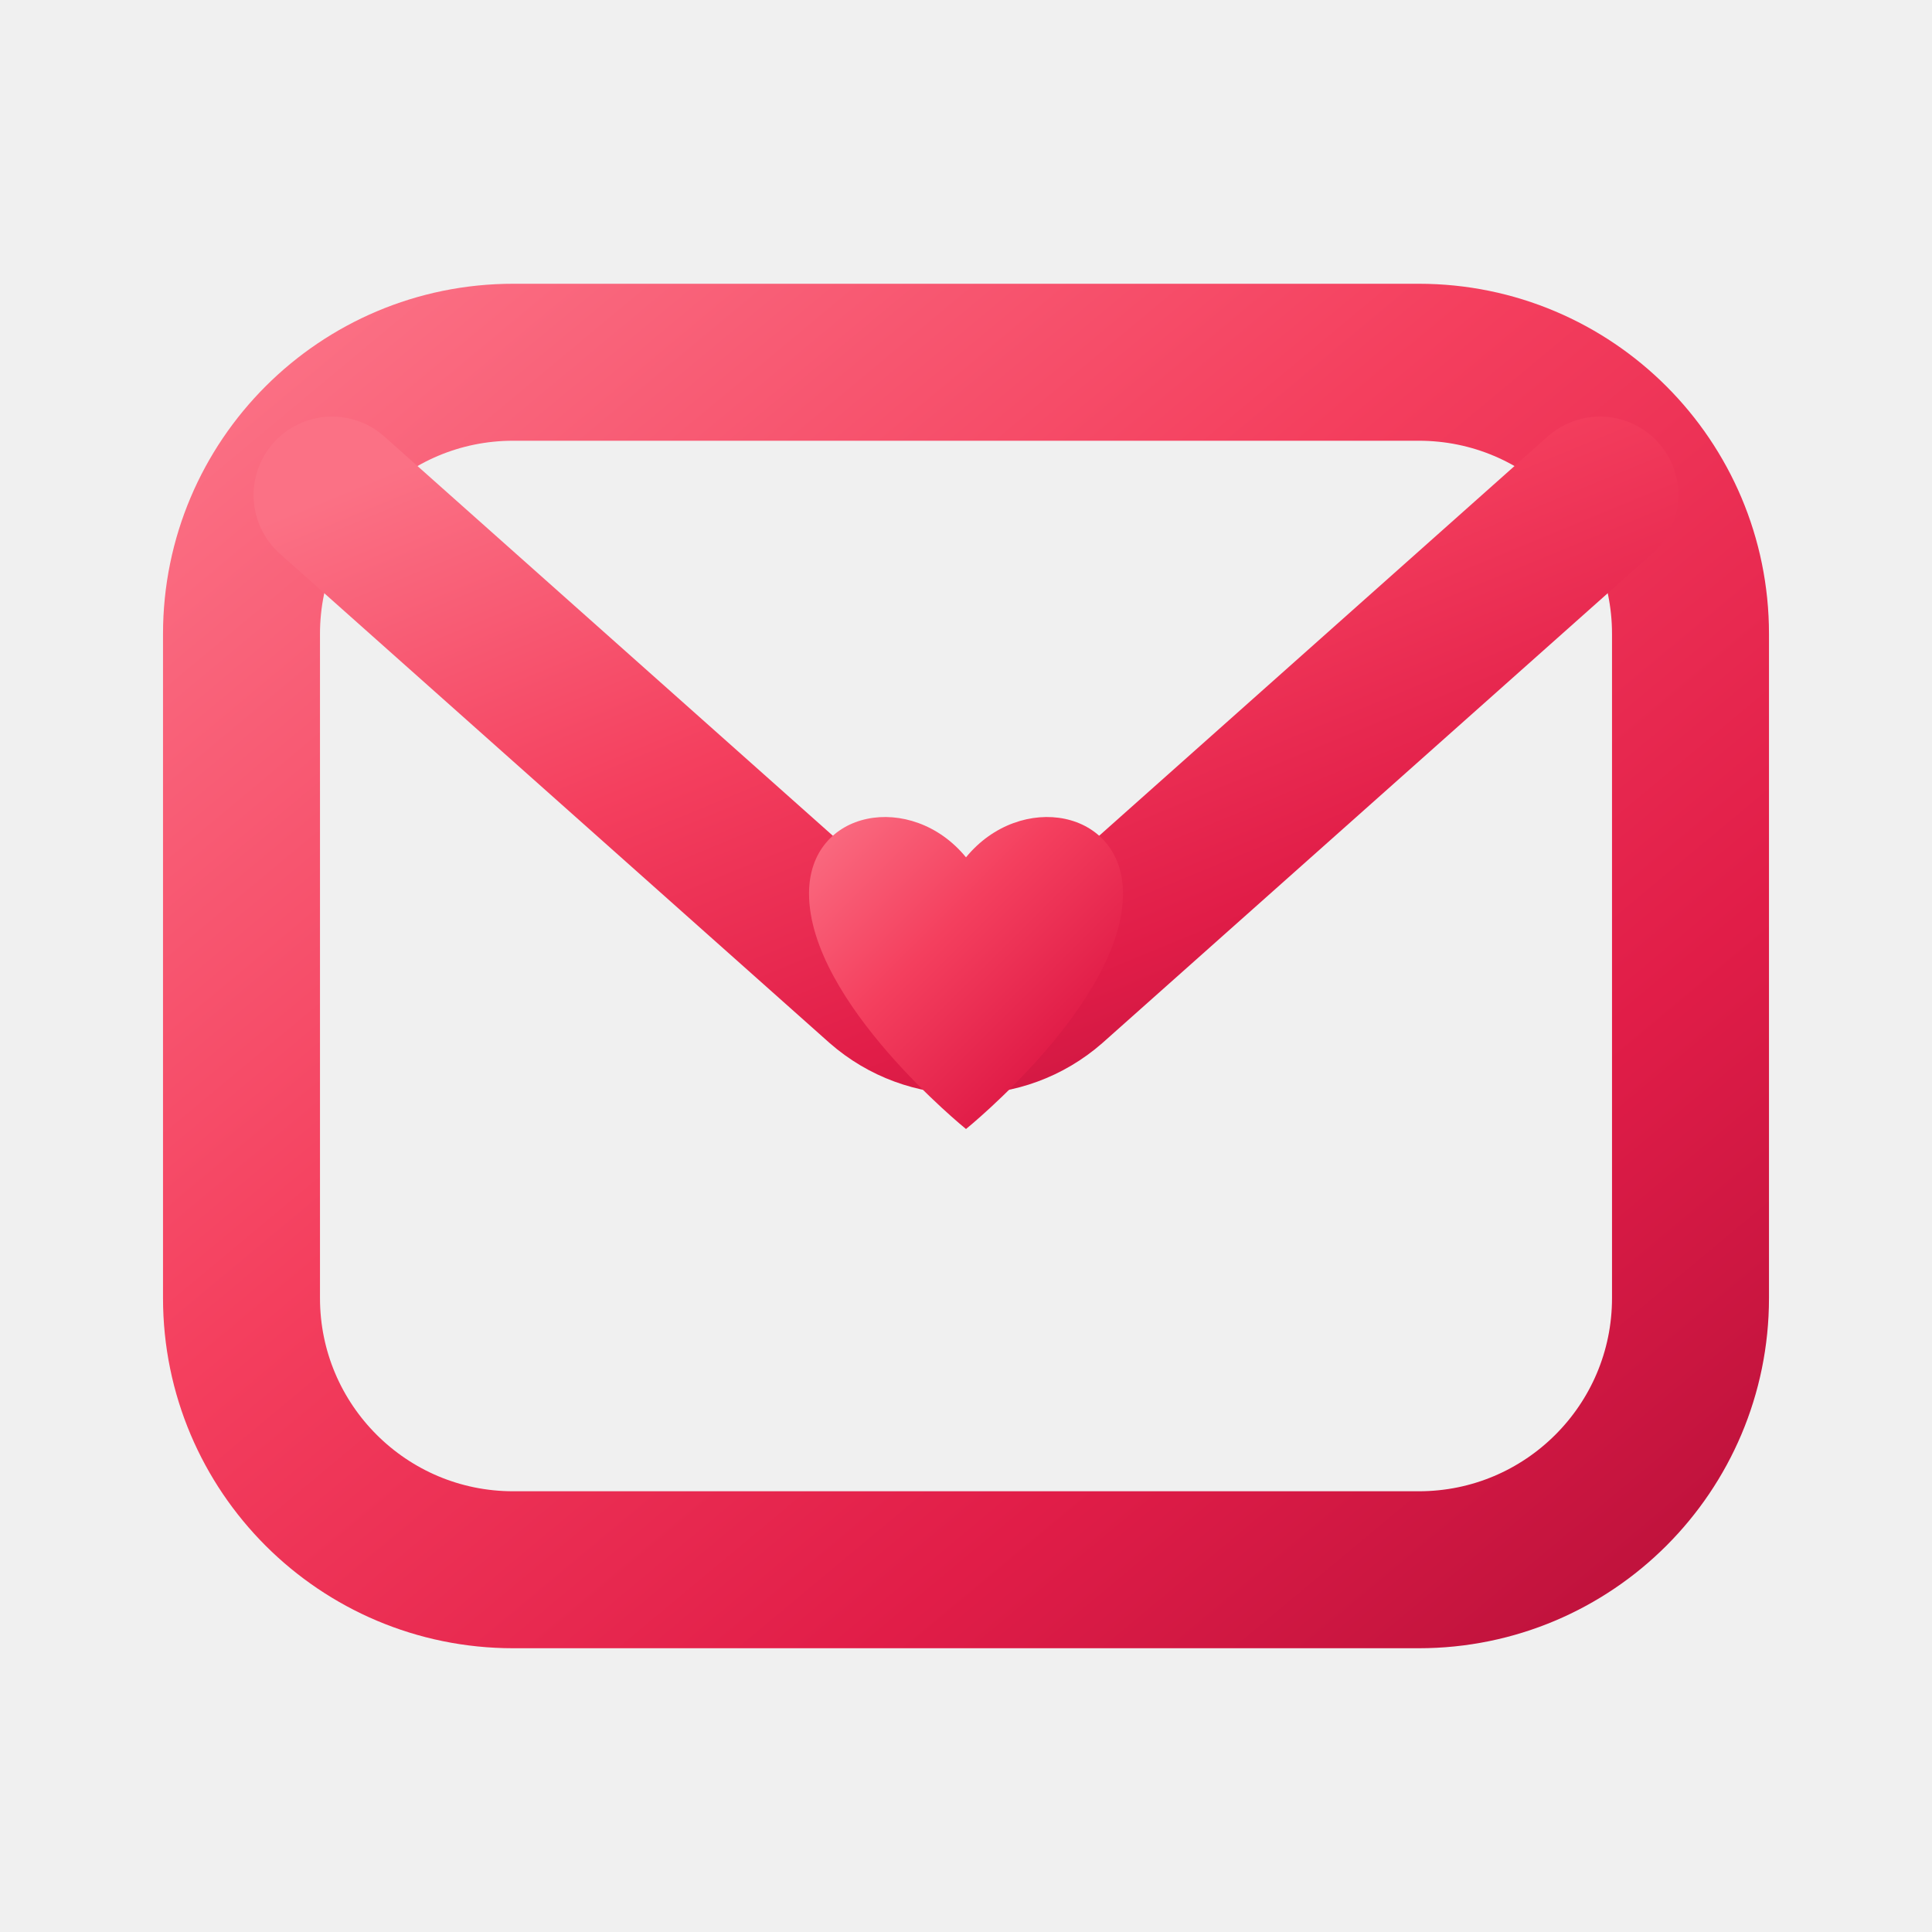
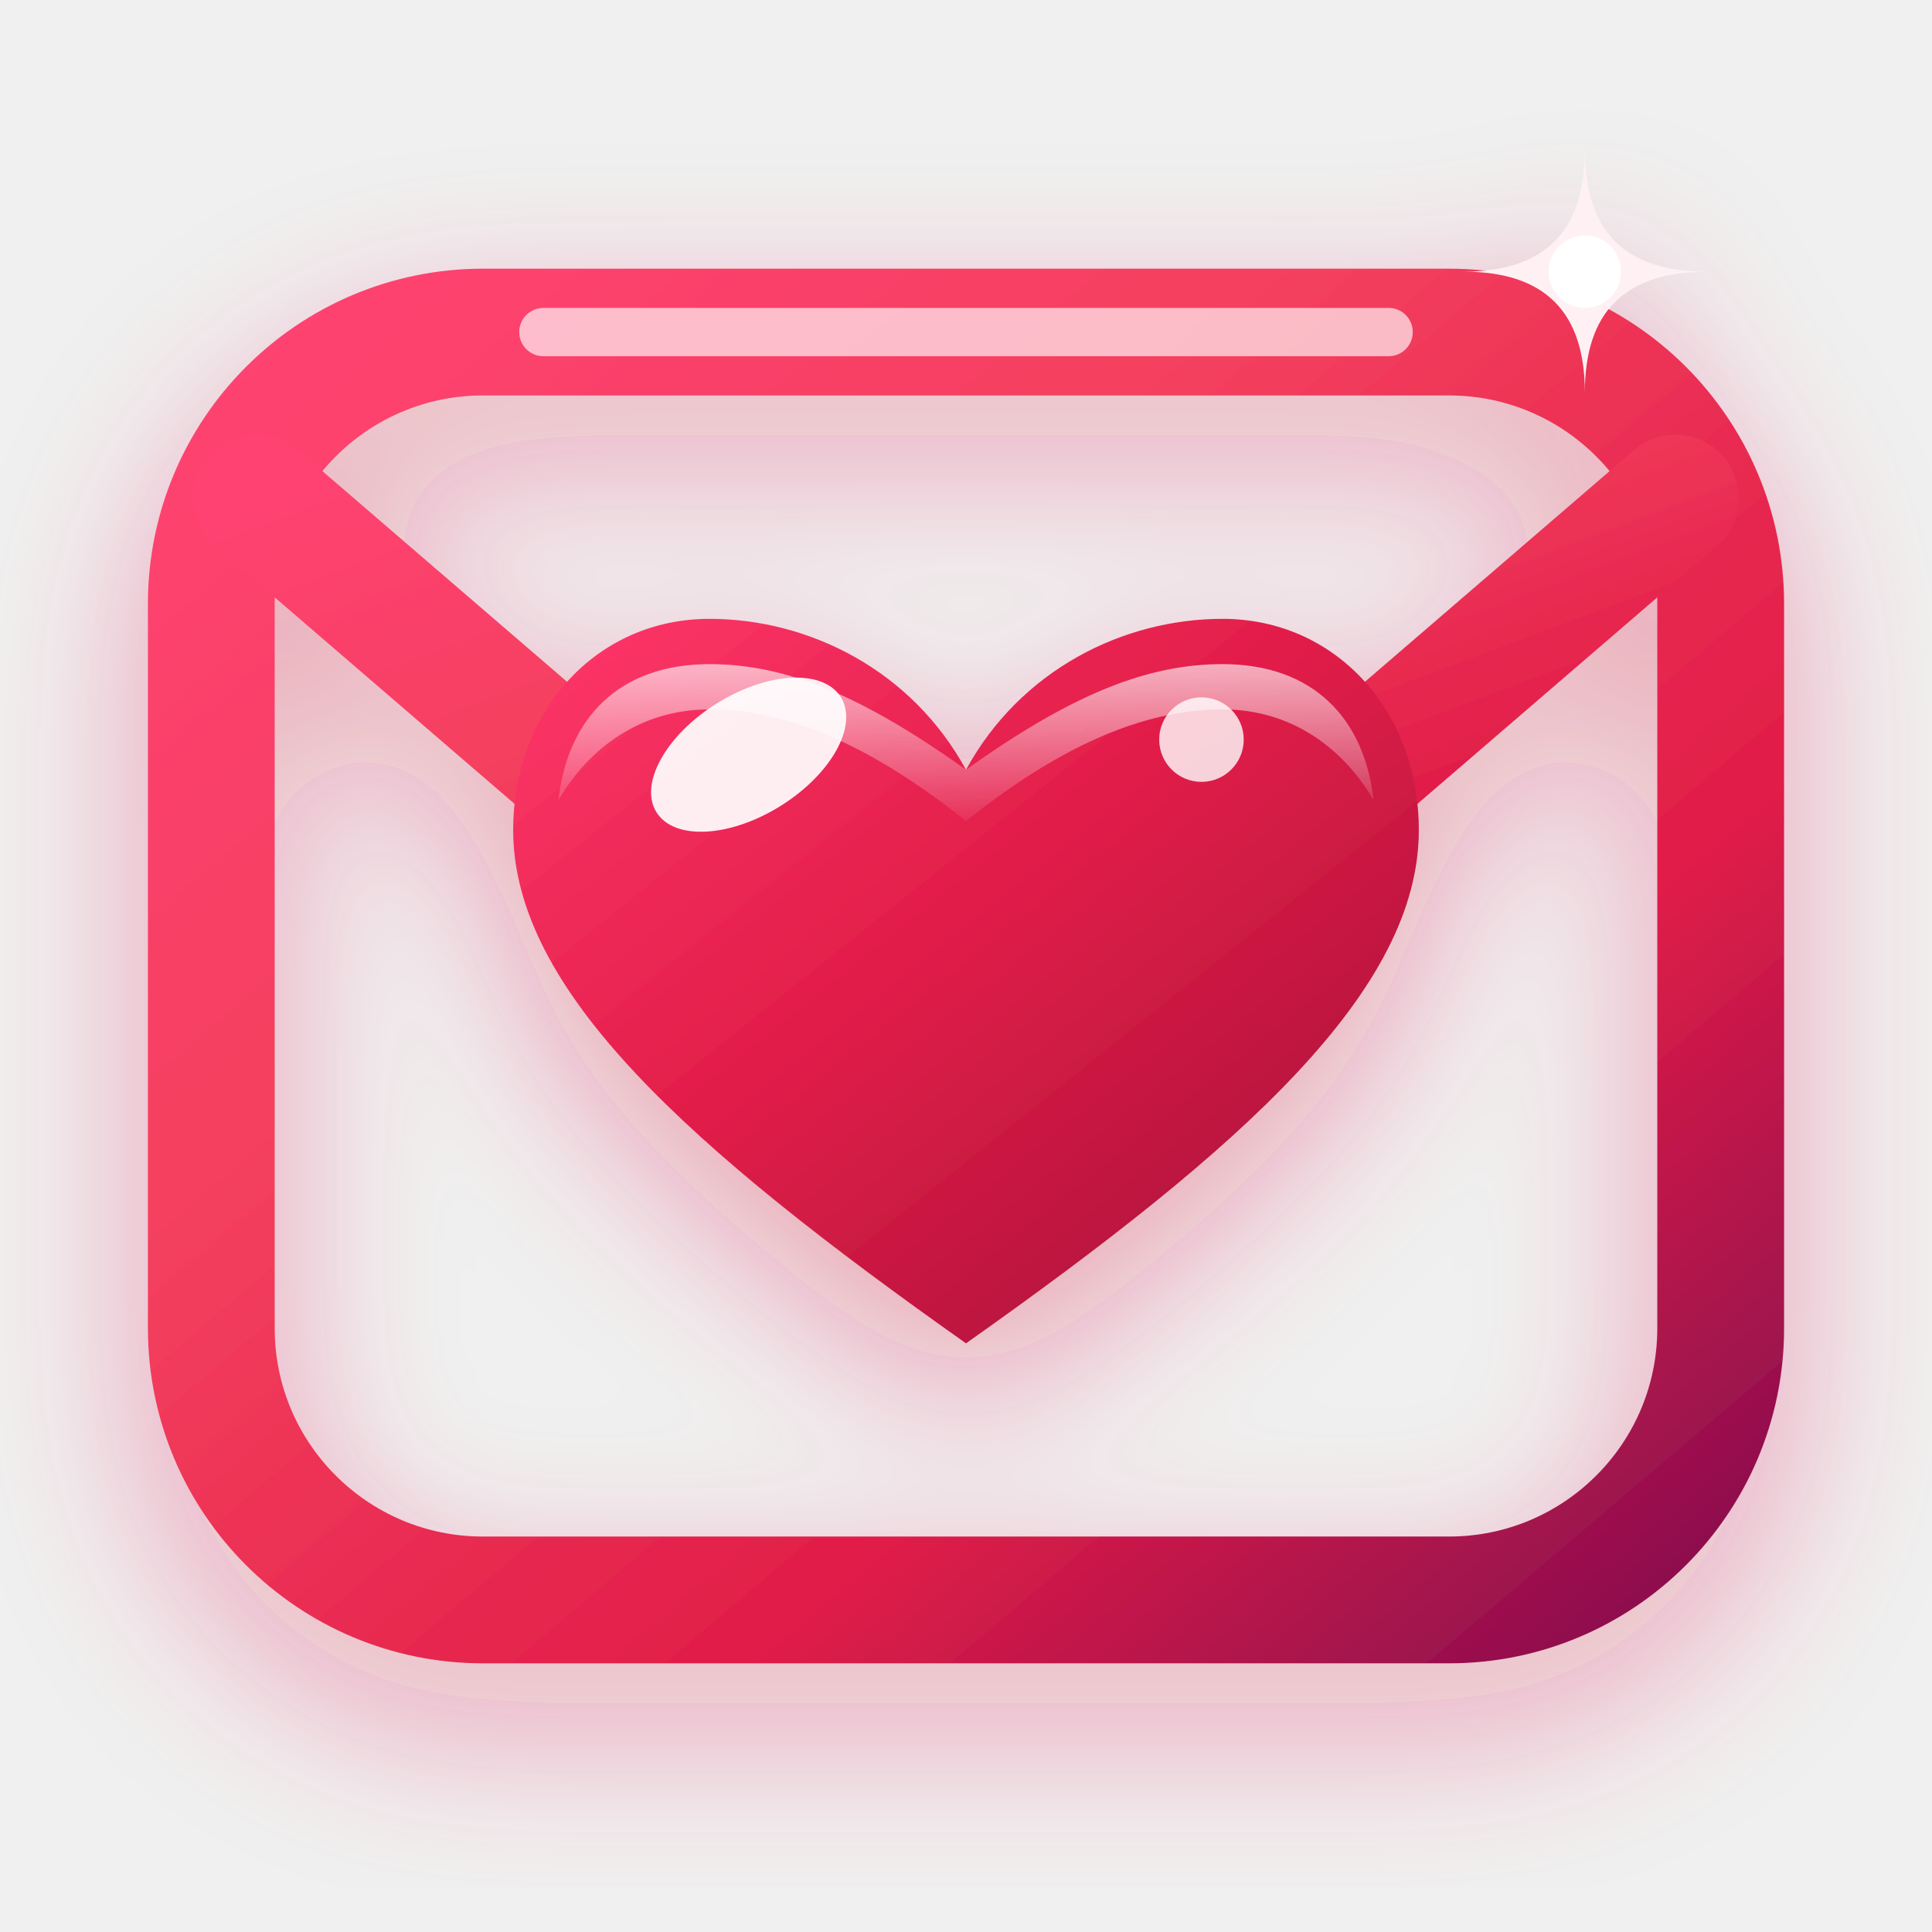
- <svg xmlns="http://www.w3.org/2000/svg" viewBox="0 0 32 32" width="32" height="32" fill="none">
+ <svg xmlns="http://www.w3.org/2000/svg" viewBox="0 0 64 64" width="64" height="64" fill="none">
  <defs>
-     <linearGradient id="dearly-envelope-grad" x1="0%" y1="0%" x2="100%" y2="100%">
-       <stop offset="0%" stop-color="#FB7185" />
-       <stop offset="40%" stop-color="#F43F5E" />
-       <stop offset="75%" stop-color="#E11D48" />
-       <stop offset="100%" stop-color="#BE123C" />
+     <linearGradient id="dearly-envelope" x1="0%" y1="0%" x2="100%" y2="100%">
+       <stop offset="0%" stop-color="#FF4372" />
+       <stop offset="35%" stop-color="#F43F5E" />
+       <stop offset="70%" stop-color="#E11D48" />
+       <stop offset="100%" stop-color="#880E4F" />
    </linearGradient>
+     <linearGradient id="dearly-ruby" x1="0%" y1="0%" x2="100%" y2="100%">
+       <stop offset="0%" stop-color="#FF386B" />
+       <stop offset="45%" stop-color="#E11D48" />
+       <stop offset="100%" stop-color="#9F1239" />
+     </linearGradient>
+     <linearGradient id="dearly-specular" x1="0%" y1="0%" x2="0%" y2="100%">
+       <stop offset="0%" stop-color="#FFFFFF" stop-opacity="0.85" />
+       <stop offset="100%" stop-color="#FFFFFF" stop-opacity="0.1" />
+     </linearGradient>
+     <filter id="dearly-glow" x="-20%" y="-20%" width="140%" height="140%">
+       <feDropShadow dx="0" dy="2" stdDeviation="2.8" flood-color="#E11D48" flood-opacity="0.36" />
+     </filter>
  </defs>
-   <rect x="4" y="6" width="24" height="20" rx="4.5" stroke="url(#dearly-envelope-grad)" stroke-width="2.6" />
-   <path d="M5.5 8.2L14.6 16.3C15.4 17 16.6 17 17.4 16.3L26.5 8.2" stroke="url(#dearly-envelope-grad)" stroke-width="2.6" stroke-linecap="round" stroke-linejoin="round" />
-   <path d="M16 14.2C15.1 13.1 13.4 13.4 13.4 14.8C13.4 16.6 16 18.7 16 18.7C16 18.7 18.6 16.6 18.6 14.8C18.6 13.4 16.9 13.1 16 14.2Z" fill="url(#dearly-envelope-grad)" />
+   <g filter="url(#dearly-glow)">
+     <rect x="7" y="11" width="50" height="42" rx="9" stroke="url(#dearly-envelope)" stroke-width="4.2" stroke-linejoin="round" fill="none" />
+     <path d="M 18 11 H 46" stroke="#FFFFFF" stroke-width="1.6" stroke-linecap="round" stroke-opacity="0.65" />
+     <path d="M 8.5 16.5 L 26.5 32 C 29.8 34.6 34.2 34.6 37.5 32 L 55.5 16.5" stroke="url(#dearly-envelope)" stroke-width="4.2" stroke-linecap="round" stroke-linejoin="round" />
+     <path d="M 32 25.5 C 30.2 22.2 26.8 20.5 23.5 20.5 C 19.8 20.5 17 23.5 17 27.5 C 17 32.8 22.8 38 32 44.5 C 41.2 38 47 32.8 47 27.5 C 47 23.5 44.2 20.5 40.5 20.5 C 37.2 20.5 33.8 22.2 32 25.5 Z" fill="url(#dearly-ruby)" />
+     <path d="M 23.5 22 C 26 22 28.5 23 32 25.5 C 35.5 23 38 22 40.5 22 C 43.5 22 45.2 23.8 45.5 26.5 C 44.5 24.8 42.8 23.5 40.5 23.5 C 37.8 23.5 35 24.8 32 27.2 C 29 24.8 26.2 23.5 23.5 23.5 C 21.2 23.5 19.5 24.8 18.5 26.5 C 18.8 23.8 20.5 22 23.5 22 Z" fill="url(#dearly-specular)" opacity="0.75" />
+     <ellipse cx="24.8" cy="25" rx="3.6" ry="2" transform="rotate(-32 24.8 25)" fill="#FFFFFF" fill-opacity="0.92" />
+     <circle cx="39.8" cy="24.5" r="1.4" fill="#FFFFFF" fill-opacity="0.8" />
+     <path d="M 52.5 5 Q 52.5 9 48.5 9 Q 52.5 9 52.5 13 Q 52.5 9 56.5 9 Q 52.5 9 52.5 5 Z" fill="#FFF1F3" />
+     <circle cx="52.5" cy="9" r="1.2" fill="#FFFFFF" />
+   </g>
</svg>
